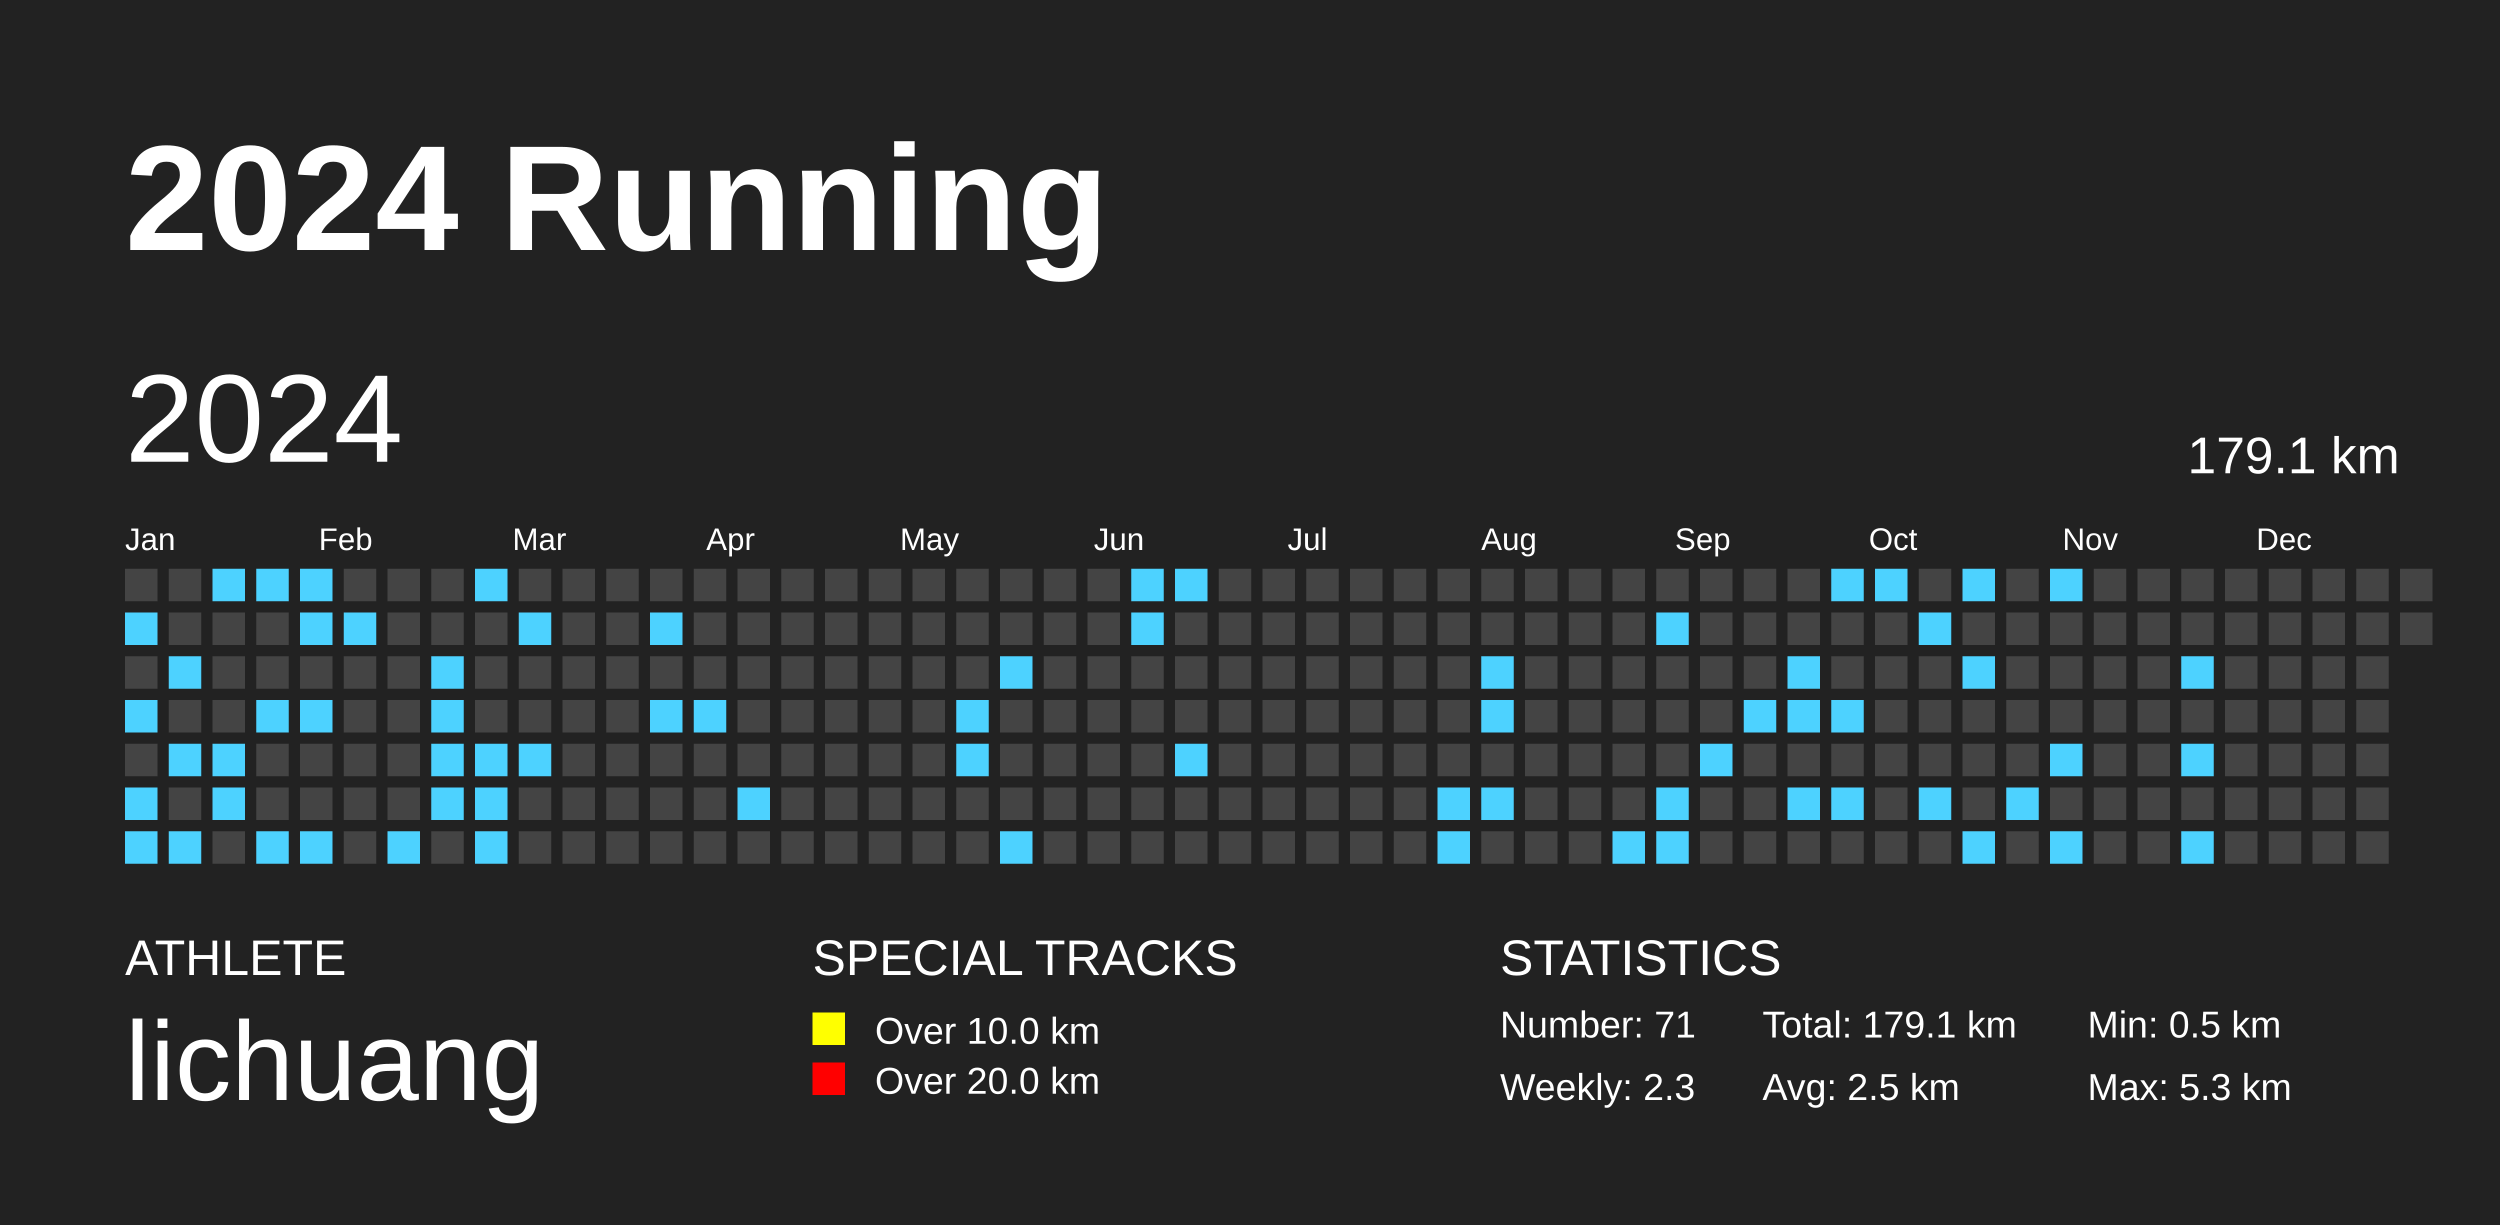
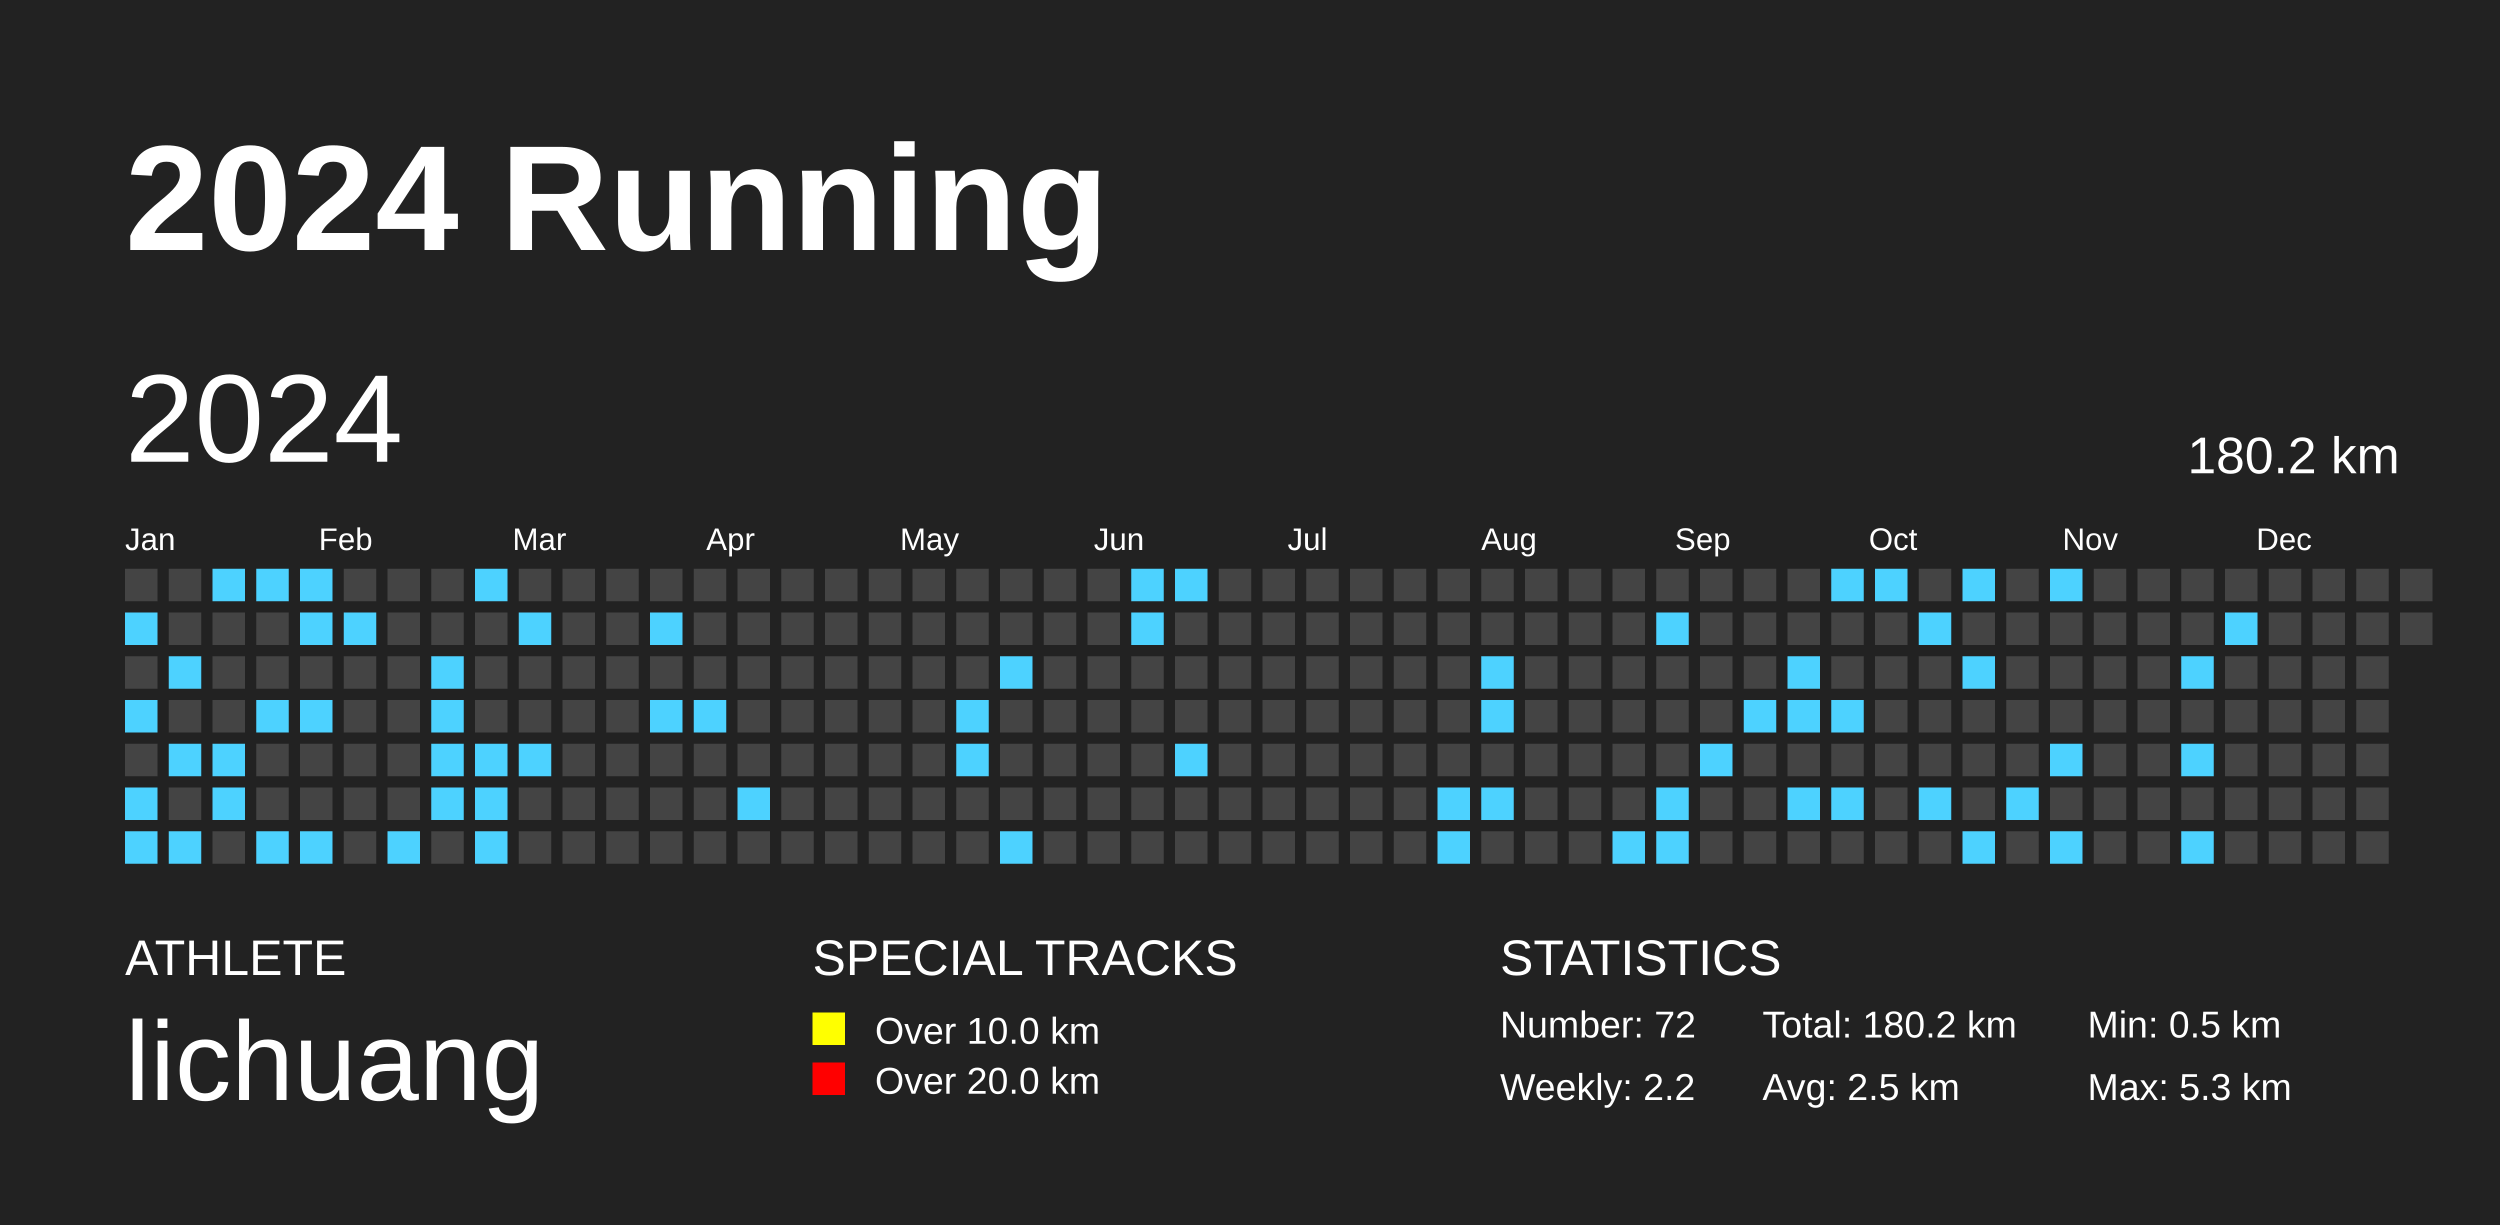
<svg xmlns="http://www.w3.org/2000/svg" baseProfile="full" height="98mm" version="1.1" viewBox="0,0,200,98" width="200mm">
  <defs />
  <rect fill="#222222" height="98" width="200" x="0" y="0" />
  <text fill="#FFFFFF" style="font-size:12px; font-family:Arial; font-weight:bold;" x="10" y="20">2024 Running</text>
  <text fill="#FFFFFF" style="font-size:4px; font-family:Arial" x="10" y="78">ATHLETE</text>
  <text fill="#FFFFFF" style="font-size:9px; font-family:Arial" x="10" y="88">lichuang</text>
  <text fill="#FFFFFF" style="font-size:4px; font-family:Arial" x="65" y="78">SPECIAL TRACKS</text>
  <rect fill="yellow" height="2.6" width="2.6" x="65" y="81" />
  <text fill="#FFFFFF" style="font-size:3px; font-family:Arial" x="70" y="83.5">Over 10.0 km</text>
  <rect fill="red" height="2.6" width="2.6" x="65" y="85" />
  <text fill="#FFFFFF" style="font-size:3px; font-family:Arial" x="70" y="87.5">Over 20.0 km</text>
  <text fill="#FFFFFF" style="font-size:4px; font-family:Arial" x="120" y="78">STATISTICS</text>
-   <text fill="#FFFFFF" style="font-size:3px; font-family:Arial" x="120" y="83">Number: 71</text>
-   <text fill="#FFFFFF" style="font-size:3px; font-family:Arial" x="120" y="88">Weekly: 2.3</text>
-   <text fill="#FFFFFF" style="font-size:3px; font-family:Arial" x="141" y="83">Total: 179.1 km</text>
+   <text fill="#FFFFFF" style="font-size:3px; font-family:Arial" x="120" y="83">Number: 72</text>
+   <text fill="#FFFFFF" style="font-size:3px; font-family:Arial" x="120" y="88">Weekly: 2.2</text>
+   <text fill="#FFFFFF" style="font-size:3px; font-family:Arial" x="141" y="83">Total: 180.2 km</text>
  <text fill="#FFFFFF" style="font-size:3px; font-family:Arial" x="141" y="88">Avg: 2.5 km</text>
  <text fill="#FFFFFF" style="font-size:3px; font-family:Arial" x="167" y="83">Min: 0.5 km</text>
  <text fill="#FFFFFF" style="font-size:3px; font-family:Arial" x="167" y="88">Max: 5.3 km</text>
  <text dominant-baseline="hanging" fill="#FFFFFF" style="font-size:10.0px; font-family:Arial;" x="10" y="30">2024</text>
-   <text dominant-baseline="hanging" fill="#FFFFFF" style="font-size:4.125px; font-family:Arial;" x="175" y="35">179.1 km</text>
+   <text dominant-baseline="hanging" fill="#FFFFFF" style="font-size:4.125px; font-family:Arial;" x="175" y="35">180.2 km</text>
  <text fill="#FFFFFF" style="font-size:2.5px; font-family:Arial" x="10.0" y="44">Jan</text>
  <text fill="#FFFFFF" style="font-size:2.5px; font-family:Arial" x="25.5" y="44">Feb</text>
  <text fill="#FFFFFF" style="font-size:2.5px; font-family:Arial" x="41.0" y="44">Mar</text>
  <text fill="#FFFFFF" style="font-size:2.5px; font-family:Arial" x="56.5" y="44">Apr</text>
  <text fill="#FFFFFF" style="font-size:2.5px; font-family:Arial" x="72.0" y="44">May</text>
  <text fill="#FFFFFF" style="font-size:2.5px; font-family:Arial" x="87.5" y="44">Jun</text>
  <text fill="#FFFFFF" style="font-size:2.5px; font-family:Arial" x="103.0" y="44">Jul</text>
  <text fill="#FFFFFF" style="font-size:2.5px; font-family:Arial" x="118.5" y="44">Aug</text>
  <text fill="#FFFFFF" style="font-size:2.5px; font-family:Arial" x="134.0" y="44">Sep</text>
  <text fill="#FFFFFF" style="font-size:2.5px; font-family:Arial" x="149.5" y="44">Oct</text>
  <text fill="#FFFFFF" style="font-size:2.5px; font-family:Arial" x="165.0" y="44">Nov</text>
  <text fill="#FFFFFF" style="font-size:2.5px; font-family:Arial" x="180.5" y="44">Dec</text>
  <rect fill="#444444" height="2.6" width="2.6" x="10.0" y="45.5" />
  <rect fill="#4dd2ff" height="2.6" width="2.6" x="10.0" y="49.0" />
  <rect fill="#444444" height="2.6" width="2.6" x="10.0" y="52.5" />
  <rect fill="#4dd2ff" height="2.6" width="2.6" x="10.0" y="56.0" />
  <rect fill="#444444" height="2.6" width="2.6" x="10.0" y="59.5" />
  <rect fill="#4dd2ff" height="2.6" width="2.6" x="10.0" y="63.0" />
  <rect fill="#4dd2ff" height="2.6" width="2.6" x="10.0" y="66.5" />
  <rect fill="#444444" height="2.6" width="2.6" x="13.5" y="45.5" />
  <rect fill="#444444" height="2.6" width="2.6" x="13.5" y="49.0" />
  <rect fill="#4dd2ff" height="2.6" width="2.6" x="13.5" y="52.5" />
  <rect fill="#444444" height="2.6" width="2.6" x="13.5" y="56.0" />
  <rect fill="#4dd2ff" height="2.6" width="2.6" x="13.5" y="59.5" />
  <rect fill="#444444" height="2.6" width="2.6" x="13.5" y="63.0" />
  <rect fill="#4dd2ff" height="2.6" width="2.6" x="13.5" y="66.5" />
  <rect fill="#4dd2ff" height="2.6" width="2.6" x="17.0" y="45.5" />
  <rect fill="#444444" height="2.6" width="2.6" x="17.0" y="49.0" />
  <rect fill="#444444" height="2.6" width="2.6" x="17.0" y="52.5" />
  <rect fill="#444444" height="2.6" width="2.6" x="17.0" y="56.0" />
  <rect fill="#4dd2ff" height="2.6" width="2.6" x="17.0" y="59.5" />
  <rect fill="#4dd2ff" height="2.6" width="2.6" x="17.0" y="63.0" />
  <rect fill="#444444" height="2.6" width="2.6" x="17.0" y="66.5" />
  <rect fill="#4dd2ff" height="2.6" width="2.6" x="20.5" y="45.5" />
  <rect fill="#444444" height="2.6" width="2.6" x="20.5" y="49.0" />
  <rect fill="#444444" height="2.6" width="2.6" x="20.5" y="52.5" />
  <rect fill="#4dd2ff" height="2.6" width="2.6" x="20.5" y="56.0" />
  <rect fill="#444444" height="2.6" width="2.6" x="20.5" y="59.5" />
  <rect fill="#444444" height="2.6" width="2.6" x="20.5" y="63.0" />
  <rect fill="#4dd2ff" height="2.6" width="2.6" x="20.5" y="66.5" />
  <rect fill="#4dd2ff" height="2.6" width="2.6" x="24.0" y="45.5" />
  <rect fill="#4dd2ff" height="2.6" width="2.6" x="24.0" y="49.0" />
  <rect fill="#444444" height="2.6" width="2.6" x="24.0" y="52.5" />
  <rect fill="#4dd2ff" height="2.6" width="2.6" x="24.0" y="56.0" />
  <rect fill="#444444" height="2.6" width="2.6" x="24.0" y="59.5" />
  <rect fill="#444444" height="2.6" width="2.6" x="24.0" y="63.0" />
  <rect fill="#4dd2ff" height="2.6" width="2.6" x="24.0" y="66.5" />
  <rect fill="#444444" height="2.6" width="2.6" x="27.5" y="45.5" />
  <rect fill="#4dd2ff" height="2.6" width="2.6" x="27.5" y="49.0" />
  <rect fill="#444444" height="2.6" width="2.6" x="27.5" y="52.5" />
  <rect fill="#444444" height="2.6" width="2.6" x="27.5" y="56.0" />
  <rect fill="#444444" height="2.6" width="2.6" x="27.5" y="59.5" />
  <rect fill="#444444" height="2.6" width="2.6" x="27.5" y="63.0" />
  <rect fill="#444444" height="2.6" width="2.6" x="27.5" y="66.5" />
  <rect fill="#444444" height="2.6" width="2.6" x="31.0" y="45.5" />
  <rect fill="#444444" height="2.6" width="2.6" x="31.0" y="49.0" />
  <rect fill="#444444" height="2.6" width="2.6" x="31.0" y="52.5" />
  <rect fill="#444444" height="2.6" width="2.6" x="31.0" y="56.0" />
  <rect fill="#444444" height="2.6" width="2.6" x="31.0" y="59.5" />
  <rect fill="#444444" height="2.6" width="2.6" x="31.0" y="63.0" />
  <rect fill="#4dd2ff" height="2.6" width="2.6" x="31.0" y="66.5" />
  <rect fill="#444444" height="2.6" width="2.6" x="34.5" y="45.5" />
  <rect fill="#444444" height="2.6" width="2.6" x="34.5" y="49.0" />
  <rect fill="#4dd2ff" height="2.6" width="2.6" x="34.5" y="52.5" />
  <rect fill="#4dd2ff" height="2.6" width="2.6" x="34.5" y="56.0" />
  <rect fill="#4dd2ff" height="2.6" width="2.6" x="34.5" y="59.5" />
  <rect fill="#4dd2ff" height="2.6" width="2.6" x="34.5" y="63.0" />
  <rect fill="#444444" height="2.6" width="2.6" x="34.5" y="66.5" />
  <rect fill="#4dd2ff" height="2.6" width="2.6" x="38.0" y="45.5" />
  <rect fill="#444444" height="2.6" width="2.6" x="38.0" y="49.0" />
  <rect fill="#444444" height="2.6" width="2.6" x="38.0" y="52.5" />
  <rect fill="#444444" height="2.6" width="2.6" x="38.0" y="56.0" />
  <rect fill="#4dd2ff" height="2.6" width="2.6" x="38.0" y="59.5" />
  <rect fill="#4dd2ff" height="2.6" width="2.6" x="38.0" y="63.0" />
  <rect fill="#4dd2ff" height="2.6" width="2.6" x="38.0" y="66.5" />
  <rect fill="#444444" height="2.6" width="2.6" x="41.5" y="45.5" />
  <rect fill="#4dd2ff" height="2.6" width="2.6" x="41.5" y="49.0" />
  <rect fill="#444444" height="2.6" width="2.6" x="41.5" y="52.5" />
  <rect fill="#444444" height="2.6" width="2.6" x="41.5" y="56.0" />
  <rect fill="#4dd2ff" height="2.6" width="2.6" x="41.5" y="59.5" />
  <rect fill="#444444" height="2.6" width="2.6" x="41.5" y="63.0" />
  <rect fill="#444444" height="2.6" width="2.6" x="41.5" y="66.5" />
  <rect fill="#444444" height="2.6" width="2.6" x="45.0" y="45.5" />
  <rect fill="#444444" height="2.6" width="2.6" x="45.0" y="49.0" />
  <rect fill="#444444" height="2.6" width="2.6" x="45.0" y="52.5" />
  <rect fill="#444444" height="2.6" width="2.6" x="45.0" y="56.0" />
  <rect fill="#444444" height="2.6" width="2.6" x="45.0" y="59.5" />
  <rect fill="#444444" height="2.6" width="2.6" x="45.0" y="63.0" />
  <rect fill="#444444" height="2.6" width="2.6" x="45.0" y="66.5" />
  <rect fill="#444444" height="2.6" width="2.6" x="48.5" y="45.5" />
  <rect fill="#444444" height="2.6" width="2.6" x="48.5" y="49.0" />
  <rect fill="#444444" height="2.6" width="2.6" x="48.5" y="52.5" />
  <rect fill="#444444" height="2.6" width="2.6" x="48.5" y="56.0" />
  <rect fill="#444444" height="2.6" width="2.6" x="48.5" y="59.5" />
  <rect fill="#444444" height="2.6" width="2.6" x="48.5" y="63.0" />
  <rect fill="#444444" height="2.6" width="2.6" x="48.5" y="66.5" />
  <rect fill="#444444" height="2.6" width="2.6" x="52.0" y="45.5" />
  <rect fill="#4dd2ff" height="2.6" width="2.6" x="52.0" y="49.0" />
  <rect fill="#444444" height="2.6" width="2.6" x="52.0" y="52.5" />
  <rect fill="#4dd2ff" height="2.6" width="2.6" x="52.0" y="56.0" />
  <rect fill="#444444" height="2.6" width="2.6" x="52.0" y="59.5" />
  <rect fill="#444444" height="2.6" width="2.6" x="52.0" y="63.0" />
  <rect fill="#444444" height="2.6" width="2.6" x="52.0" y="66.5" />
  <rect fill="#444444" height="2.6" width="2.6" x="55.5" y="45.5" />
  <rect fill="#444444" height="2.6" width="2.6" x="55.5" y="49.0" />
  <rect fill="#444444" height="2.6" width="2.6" x="55.5" y="52.5" />
  <rect fill="#4dd2ff" height="2.6" width="2.6" x="55.5" y="56.0" />
  <rect fill="#444444" height="2.6" width="2.6" x="55.5" y="59.5" />
  <rect fill="#444444" height="2.6" width="2.6" x="55.5" y="63.0" />
  <rect fill="#444444" height="2.6" width="2.6" x="55.5" y="66.5" />
  <rect fill="#444444" height="2.6" width="2.6" x="59.0" y="45.5" />
  <rect fill="#444444" height="2.6" width="2.6" x="59.0" y="49.0" />
  <rect fill="#444444" height="2.6" width="2.6" x="59.0" y="52.5" />
  <rect fill="#444444" height="2.6" width="2.6" x="59.0" y="56.0" />
  <rect fill="#444444" height="2.6" width="2.6" x="59.0" y="59.5" />
  <rect fill="#4dd2ff" height="2.6" width="2.6" x="59.0" y="63.0" />
  <rect fill="#444444" height="2.6" width="2.6" x="59.0" y="66.5" />
  <rect fill="#444444" height="2.6" width="2.6" x="62.5" y="45.5" />
  <rect fill="#444444" height="2.6" width="2.6" x="62.5" y="49.0" />
  <rect fill="#444444" height="2.6" width="2.6" x="62.5" y="52.5" />
  <rect fill="#444444" height="2.6" width="2.6" x="62.5" y="56.0" />
  <rect fill="#444444" height="2.6" width="2.6" x="62.5" y="59.5" />
  <rect fill="#444444" height="2.6" width="2.6" x="62.5" y="63.0" />
  <rect fill="#444444" height="2.6" width="2.6" x="62.5" y="66.5" />
  <rect fill="#444444" height="2.6" width="2.6" x="66.0" y="45.5" />
  <rect fill="#444444" height="2.6" width="2.6" x="66.0" y="49.0" />
  <rect fill="#444444" height="2.6" width="2.6" x="66.0" y="52.5" />
  <rect fill="#444444" height="2.6" width="2.6" x="66.0" y="56.0" />
  <rect fill="#444444" height="2.6" width="2.6" x="66.0" y="59.5" />
  <rect fill="#444444" height="2.6" width="2.6" x="66.0" y="63.0" />
  <rect fill="#444444" height="2.6" width="2.6" x="66.0" y="66.5" />
  <rect fill="#444444" height="2.6" width="2.6" x="69.5" y="45.5" />
  <rect fill="#444444" height="2.6" width="2.6" x="69.5" y="49.0" />
  <rect fill="#444444" height="2.6" width="2.6" x="69.5" y="52.5" />
  <rect fill="#444444" height="2.6" width="2.6" x="69.5" y="56.0" />
  <rect fill="#444444" height="2.6" width="2.6" x="69.5" y="59.5" />
  <rect fill="#444444" height="2.6" width="2.6" x="69.5" y="63.0" />
  <rect fill="#444444" height="2.6" width="2.6" x="69.5" y="66.5" />
  <rect fill="#444444" height="2.6" width="2.6" x="73.0" y="45.5" />
  <rect fill="#444444" height="2.6" width="2.6" x="73.0" y="49.0" />
  <rect fill="#444444" height="2.6" width="2.6" x="73.0" y="52.5" />
  <rect fill="#444444" height="2.6" width="2.6" x="73.0" y="56.0" />
  <rect fill="#444444" height="2.6" width="2.6" x="73.0" y="59.5" />
  <rect fill="#444444" height="2.6" width="2.6" x="73.0" y="63.0" />
  <rect fill="#444444" height="2.6" width="2.6" x="73.0" y="66.5" />
  <rect fill="#444444" height="2.6" width="2.6" x="76.5" y="45.5" />
  <rect fill="#444444" height="2.6" width="2.6" x="76.5" y="49.0" />
  <rect fill="#444444" height="2.6" width="2.6" x="76.5" y="52.5" />
  <rect fill="#4dd2ff" height="2.6" width="2.6" x="76.5" y="56.0" />
  <rect fill="#4dd2ff" height="2.6" width="2.6" x="76.5" y="59.5" />
  <rect fill="#444444" height="2.6" width="2.6" x="76.5" y="63.0" />
  <rect fill="#444444" height="2.6" width="2.6" x="76.5" y="66.5" />
  <rect fill="#444444" height="2.6" width="2.6" x="80.0" y="45.5" />
  <rect fill="#444444" height="2.6" width="2.6" x="80.0" y="49.0" />
  <rect fill="#4dd2ff" height="2.6" width="2.6" x="80.0" y="52.5" />
  <rect fill="#444444" height="2.6" width="2.6" x="80.0" y="56.0" />
  <rect fill="#444444" height="2.6" width="2.6" x="80.0" y="59.5" />
  <rect fill="#444444" height="2.6" width="2.6" x="80.0" y="63.0" />
  <rect fill="#4dd2ff" height="2.6" width="2.6" x="80.0" y="66.5" />
  <rect fill="#444444" height="2.6" width="2.6" x="83.5" y="45.5" />
  <rect fill="#444444" height="2.6" width="2.6" x="83.5" y="49.0" />
  <rect fill="#444444" height="2.6" width="2.6" x="83.5" y="52.5" />
  <rect fill="#444444" height="2.6" width="2.6" x="83.5" y="56.0" />
  <rect fill="#444444" height="2.6" width="2.6" x="83.5" y="59.5" />
  <rect fill="#444444" height="2.6" width="2.6" x="83.5" y="63.0" />
  <rect fill="#444444" height="2.6" width="2.6" x="83.5" y="66.5" />
  <rect fill="#444444" height="2.6" width="2.6" x="87.0" y="45.5" />
  <rect fill="#444444" height="2.6" width="2.6" x="87.0" y="49.0" />
  <rect fill="#444444" height="2.6" width="2.6" x="87.0" y="52.5" />
  <rect fill="#444444" height="2.6" width="2.6" x="87.0" y="56.0" />
  <rect fill="#444444" height="2.6" width="2.6" x="87.0" y="59.5" />
  <rect fill="#444444" height="2.6" width="2.6" x="87.0" y="63.0" />
  <rect fill="#444444" height="2.6" width="2.6" x="87.0" y="66.5" />
  <rect fill="#4dd2ff" height="2.6" width="2.6" x="90.5" y="45.5" />
  <rect fill="#4dd2ff" height="2.6" width="2.6" x="90.5" y="49.0" />
  <rect fill="#444444" height="2.6" width="2.6" x="90.5" y="52.5" />
  <rect fill="#444444" height="2.6" width="2.6" x="90.5" y="56.0" />
  <rect fill="#444444" height="2.6" width="2.6" x="90.5" y="59.5" />
  <rect fill="#444444" height="2.6" width="2.6" x="90.5" y="63.0" />
  <rect fill="#444444" height="2.6" width="2.6" x="90.5" y="66.5" />
  <rect fill="#4dd2ff" height="2.6" width="2.6" x="94.0" y="45.5" />
  <rect fill="#444444" height="2.6" width="2.6" x="94.0" y="49.0" />
  <rect fill="#444444" height="2.6" width="2.6" x="94.0" y="52.5" />
  <rect fill="#444444" height="2.6" width="2.6" x="94.0" y="56.0" />
  <rect fill="#4dd2ff" height="2.6" width="2.6" x="94.0" y="59.5" />
  <rect fill="#444444" height="2.6" width="2.6" x="94.0" y="63.0" />
  <rect fill="#444444" height="2.6" width="2.6" x="94.0" y="66.5" />
  <rect fill="#444444" height="2.6" width="2.6" x="97.5" y="45.5" />
  <rect fill="#444444" height="2.6" width="2.6" x="97.5" y="49.0" />
  <rect fill="#444444" height="2.6" width="2.6" x="97.5" y="52.5" />
  <rect fill="#444444" height="2.6" width="2.6" x="97.5" y="56.0" />
  <rect fill="#444444" height="2.6" width="2.6" x="97.5" y="59.5" />
  <rect fill="#444444" height="2.6" width="2.6" x="97.5" y="63.0" />
  <rect fill="#444444" height="2.6" width="2.6" x="97.5" y="66.5" />
  <rect fill="#444444" height="2.6" width="2.6" x="101.0" y="45.5" />
  <rect fill="#444444" height="2.6" width="2.6" x="101.0" y="49.0" />
  <rect fill="#444444" height="2.6" width="2.6" x="101.0" y="52.5" />
  <rect fill="#444444" height="2.6" width="2.6" x="101.0" y="56.0" />
  <rect fill="#444444" height="2.6" width="2.6" x="101.0" y="59.5" />
  <rect fill="#444444" height="2.6" width="2.6" x="101.0" y="63.0" />
  <rect fill="#444444" height="2.6" width="2.6" x="101.0" y="66.5" />
  <rect fill="#444444" height="2.6" width="2.6" x="104.5" y="45.5" />
  <rect fill="#444444" height="2.6" width="2.6" x="104.5" y="49.0" />
  <rect fill="#444444" height="2.6" width="2.6" x="104.5" y="52.5" />
  <rect fill="#444444" height="2.6" width="2.6" x="104.5" y="56.0" />
  <rect fill="#444444" height="2.6" width="2.6" x="104.5" y="59.5" />
  <rect fill="#444444" height="2.6" width="2.6" x="104.5" y="63.0" />
  <rect fill="#444444" height="2.6" width="2.6" x="104.5" y="66.5" />
  <rect fill="#444444" height="2.6" width="2.6" x="108.0" y="45.5" />
  <rect fill="#444444" height="2.6" width="2.6" x="108.0" y="49.0" />
  <rect fill="#444444" height="2.6" width="2.6" x="108.0" y="52.5" />
  <rect fill="#444444" height="2.6" width="2.6" x="108.0" y="56.0" />
  <rect fill="#444444" height="2.6" width="2.6" x="108.0" y="59.5" />
  <rect fill="#444444" height="2.6" width="2.6" x="108.0" y="63.0" />
  <rect fill="#444444" height="2.6" width="2.6" x="108.0" y="66.5" />
  <rect fill="#444444" height="2.6" width="2.6" x="111.5" y="45.5" />
  <rect fill="#444444" height="2.6" width="2.6" x="111.5" y="49.0" />
  <rect fill="#444444" height="2.6" width="2.6" x="111.5" y="52.5" />
  <rect fill="#444444" height="2.6" width="2.6" x="111.5" y="56.0" />
  <rect fill="#444444" height="2.6" width="2.6" x="111.5" y="59.5" />
  <rect fill="#444444" height="2.6" width="2.6" x="111.5" y="63.0" />
  <rect fill="#444444" height="2.6" width="2.6" x="111.5" y="66.5" />
  <rect fill="#444444" height="2.6" width="2.6" x="115.0" y="45.5" />
  <rect fill="#444444" height="2.6" width="2.6" x="115.0" y="49.0" />
  <rect fill="#444444" height="2.6" width="2.6" x="115.0" y="52.5" />
  <rect fill="#444444" height="2.6" width="2.6" x="115.0" y="56.0" />
  <rect fill="#444444" height="2.6" width="2.6" x="115.0" y="59.5" />
  <rect fill="#4dd2ff" height="2.6" width="2.6" x="115.0" y="63.0" />
  <rect fill="#4dd2ff" height="2.6" width="2.6" x="115.0" y="66.5" />
  <rect fill="#444444" height="2.6" width="2.6" x="118.5" y="45.5" />
  <rect fill="#444444" height="2.6" width="2.6" x="118.5" y="49.0" />
  <rect fill="#4dd2ff" height="2.6" width="2.6" x="118.5" y="52.5" />
  <rect fill="#4dd2ff" height="2.6" width="2.6" x="118.5" y="56.0" />
  <rect fill="#444444" height="2.6" width="2.6" x="118.5" y="59.5" />
  <rect fill="#4dd2ff" height="2.6" width="2.6" x="118.5" y="63.0" />
  <rect fill="#444444" height="2.6" width="2.6" x="118.5" y="66.5" />
  <rect fill="#444444" height="2.6" width="2.6" x="122.0" y="45.5" />
  <rect fill="#444444" height="2.6" width="2.6" x="122.0" y="49.0" />
  <rect fill="#444444" height="2.6" width="2.6" x="122.0" y="52.5" />
  <rect fill="#444444" height="2.6" width="2.6" x="122.0" y="56.0" />
  <rect fill="#444444" height="2.6" width="2.6" x="122.0" y="59.5" />
  <rect fill="#444444" height="2.6" width="2.6" x="122.0" y="63.0" />
  <rect fill="#444444" height="2.6" width="2.6" x="122.0" y="66.5" />
  <rect fill="#444444" height="2.6" width="2.6" x="125.5" y="45.5" />
  <rect fill="#444444" height="2.6" width="2.6" x="125.5" y="49.0" />
  <rect fill="#444444" height="2.6" width="2.6" x="125.5" y="52.5" />
  <rect fill="#444444" height="2.6" width="2.6" x="125.5" y="56.0" />
  <rect fill="#444444" height="2.6" width="2.6" x="125.5" y="59.5" />
  <rect fill="#444444" height="2.6" width="2.6" x="125.5" y="63.0" />
  <rect fill="#444444" height="2.6" width="2.6" x="125.5" y="66.5" />
  <rect fill="#444444" height="2.6" width="2.6" x="129.0" y="45.5" />
  <rect fill="#444444" height="2.6" width="2.6" x="129.0" y="49.0" />
  <rect fill="#444444" height="2.6" width="2.6" x="129.0" y="52.5" />
  <rect fill="#444444" height="2.6" width="2.6" x="129.0" y="56.0" />
  <rect fill="#444444" height="2.6" width="2.6" x="129.0" y="59.5" />
  <rect fill="#444444" height="2.6" width="2.6" x="129.0" y="63.0" />
  <rect fill="#4dd2ff" height="2.6" width="2.6" x="129.0" y="66.5" />
  <rect fill="#444444" height="2.6" width="2.6" x="132.5" y="45.5" />
  <rect fill="#4dd2ff" height="2.6" width="2.6" x="132.5" y="49.0" />
  <rect fill="#444444" height="2.6" width="2.6" x="132.5" y="52.5" />
  <rect fill="#444444" height="2.6" width="2.6" x="132.5" y="56.0" />
  <rect fill="#444444" height="2.6" width="2.6" x="132.5" y="59.5" />
  <rect fill="#4dd2ff" height="2.6" width="2.6" x="132.5" y="63.0" />
  <rect fill="#4dd2ff" height="2.6" width="2.6" x="132.5" y="66.5" />
  <rect fill="#444444" height="2.6" width="2.6" x="136.0" y="45.5" />
  <rect fill="#444444" height="2.6" width="2.6" x="136.0" y="49.0" />
  <rect fill="#444444" height="2.6" width="2.6" x="136.0" y="52.5" />
  <rect fill="#444444" height="2.6" width="2.6" x="136.0" y="56.0" />
  <rect fill="#4dd2ff" height="2.6" width="2.6" x="136.0" y="59.5" />
  <rect fill="#444444" height="2.6" width="2.6" x="136.0" y="63.0" />
  <rect fill="#444444" height="2.6" width="2.6" x="136.0" y="66.5" />
  <rect fill="#444444" height="2.6" width="2.6" x="139.5" y="45.5" />
  <rect fill="#444444" height="2.6" width="2.6" x="139.5" y="49.0" />
  <rect fill="#444444" height="2.6" width="2.6" x="139.5" y="52.5" />
  <rect fill="#4dd2ff" height="2.6" width="2.6" x="139.5" y="56.0" />
  <rect fill="#444444" height="2.6" width="2.6" x="139.5" y="59.5" />
  <rect fill="#444444" height="2.6" width="2.6" x="139.5" y="63.0" />
  <rect fill="#444444" height="2.6" width="2.6" x="139.5" y="66.5" />
  <rect fill="#444444" height="2.6" width="2.6" x="143.0" y="45.5" />
  <rect fill="#444444" height="2.6" width="2.6" x="143.0" y="49.0" />
  <rect fill="#4dd2ff" height="2.6" width="2.6" x="143.0" y="52.5" />
  <rect fill="#4dd2ff" height="2.6" width="2.6" x="143.0" y="56.0" />
  <rect fill="#444444" height="2.6" width="2.6" x="143.0" y="59.5" />
  <rect fill="#4dd2ff" height="2.6" width="2.6" x="143.0" y="63.0" />
  <rect fill="#444444" height="2.6" width="2.6" x="143.0" y="66.5" />
  <rect fill="#4dd2ff" height="2.6" width="2.6" x="146.5" y="45.5" />
  <rect fill="#444444" height="2.6" width="2.6" x="146.5" y="49.0" />
  <rect fill="#444444" height="2.6" width="2.6" x="146.5" y="52.5" />
  <rect fill="#4dd2ff" height="2.6" width="2.6" x="146.5" y="56.0" />
  <rect fill="#444444" height="2.6" width="2.6" x="146.5" y="59.5" />
  <rect fill="#4dd2ff" height="2.6" width="2.6" x="146.5" y="63.0" />
  <rect fill="#444444" height="2.6" width="2.6" x="146.5" y="66.5" />
  <rect fill="#4dd2ff" height="2.6" width="2.6" x="150.0" y="45.5" />
  <rect fill="#444444" height="2.6" width="2.6" x="150.0" y="49.0" />
  <rect fill="#444444" height="2.6" width="2.6" x="150.0" y="52.5" />
  <rect fill="#444444" height="2.6" width="2.6" x="150.0" y="56.0" />
  <rect fill="#444444" height="2.6" width="2.6" x="150.0" y="59.5" />
  <rect fill="#444444" height="2.6" width="2.6" x="150.0" y="63.0" />
  <rect fill="#444444" height="2.6" width="2.6" x="150.0" y="66.5" />
  <rect fill="#444444" height="2.6" width="2.6" x="153.5" y="45.5" />
  <rect fill="#4dd2ff" height="2.6" width="2.6" x="153.5" y="49.0" />
  <rect fill="#444444" height="2.6" width="2.6" x="153.5" y="52.5" />
  <rect fill="#444444" height="2.6" width="2.6" x="153.5" y="56.0" />
  <rect fill="#444444" height="2.6" width="2.6" x="153.5" y="59.5" />
  <rect fill="#4dd2ff" height="2.6" width="2.6" x="153.5" y="63.0" />
  <rect fill="#444444" height="2.6" width="2.6" x="153.5" y="66.5" />
  <rect fill="#4dd2ff" height="2.6" width="2.6" x="157.0" y="45.5" />
  <rect fill="#444444" height="2.6" width="2.6" x="157.0" y="49.0" />
  <rect fill="#4dd2ff" height="2.6" width="2.6" x="157.0" y="52.5" />
  <rect fill="#444444" height="2.6" width="2.6" x="157.0" y="56.0" />
  <rect fill="#444444" height="2.6" width="2.6" x="157.0" y="59.5" />
  <rect fill="#444444" height="2.6" width="2.6" x="157.0" y="63.0" />
  <rect fill="#4dd2ff" height="2.6" width="2.6" x="157.0" y="66.5" />
  <rect fill="#444444" height="2.6" width="2.6" x="160.5" y="45.5" />
  <rect fill="#444444" height="2.6" width="2.6" x="160.5" y="49.0" />
  <rect fill="#444444" height="2.6" width="2.6" x="160.5" y="52.5" />
  <rect fill="#444444" height="2.6" width="2.6" x="160.5" y="56.0" />
  <rect fill="#444444" height="2.6" width="2.6" x="160.5" y="59.5" />
  <rect fill="#4dd2ff" height="2.6" width="2.6" x="160.5" y="63.0" />
  <rect fill="#444444" height="2.6" width="2.6" x="160.5" y="66.5" />
  <rect fill="#4dd2ff" height="2.6" width="2.6" x="164.0" y="45.5" />
  <rect fill="#444444" height="2.6" width="2.6" x="164.0" y="49.0" />
  <rect fill="#444444" height="2.6" width="2.6" x="164.0" y="52.5" />
  <rect fill="#444444" height="2.6" width="2.6" x="164.0" y="56.0" />
  <rect fill="#4dd2ff" height="2.6" width="2.6" x="164.0" y="59.5" />
  <rect fill="#444444" height="2.6" width="2.6" x="164.0" y="63.0" />
  <rect fill="#4dd2ff" height="2.6" width="2.6" x="164.0" y="66.5" />
  <rect fill="#444444" height="2.6" width="2.6" x="167.5" y="45.5" />
  <rect fill="#444444" height="2.6" width="2.6" x="167.5" y="49.0" />
  <rect fill="#444444" height="2.6" width="2.6" x="167.5" y="52.5" />
  <rect fill="#444444" height="2.6" width="2.6" x="167.5" y="56.0" />
  <rect fill="#444444" height="2.6" width="2.6" x="167.5" y="59.5" />
  <rect fill="#444444" height="2.6" width="2.6" x="167.5" y="63.0" />
  <rect fill="#444444" height="2.6" width="2.6" x="167.5" y="66.5" />
  <rect fill="#444444" height="2.6" width="2.6" x="171.0" y="45.5" />
  <rect fill="#444444" height="2.6" width="2.6" x="171.0" y="49.0" />
  <rect fill="#444444" height="2.6" width="2.6" x="171.0" y="52.5" />
  <rect fill="#444444" height="2.6" width="2.6" x="171.0" y="56.0" />
  <rect fill="#444444" height="2.6" width="2.6" x="171.0" y="59.5" />
  <rect fill="#444444" height="2.6" width="2.6" x="171.0" y="63.0" />
  <rect fill="#444444" height="2.6" width="2.6" x="171.0" y="66.5" />
  <rect fill="#444444" height="2.6" width="2.6" x="174.5" y="45.5" />
  <rect fill="#444444" height="2.6" width="2.6" x="174.5" y="49.0" />
  <rect fill="#4dd2ff" height="2.6" width="2.6" x="174.5" y="52.5" />
  <rect fill="#444444" height="2.6" width="2.6" x="174.5" y="56.0" />
  <rect fill="#4dd2ff" height="2.6" width="2.6" x="174.5" y="59.5" />
  <rect fill="#444444" height="2.6" width="2.6" x="174.5" y="63.0" />
  <rect fill="#4dd2ff" height="2.6" width="2.6" x="174.5" y="66.5" />
  <rect fill="#444444" height="2.6" width="2.6" x="178.0" y="45.5" />
-   <rect fill="#444444" height="2.6" width="2.6" x="178.0" y="49.0" />
+   <rect fill="#4dd2ff" height="2.6" width="2.6" x="178.0" y="49.0" />
  <rect fill="#444444" height="2.6" width="2.6" x="178.0" y="52.5" />
  <rect fill="#444444" height="2.6" width="2.6" x="178.0" y="56.0" />
  <rect fill="#444444" height="2.6" width="2.6" x="178.0" y="59.5" />
  <rect fill="#444444" height="2.6" width="2.6" x="178.0" y="63.0" />
  <rect fill="#444444" height="2.6" width="2.6" x="178.0" y="66.5" />
  <rect fill="#444444" height="2.6" width="2.6" x="181.5" y="45.5" />
  <rect fill="#444444" height="2.6" width="2.6" x="181.5" y="49.0" />
  <rect fill="#444444" height="2.6" width="2.6" x="181.5" y="52.5" />
  <rect fill="#444444" height="2.6" width="2.6" x="181.5" y="56.0" />
  <rect fill="#444444" height="2.6" width="2.6" x="181.5" y="59.5" />
  <rect fill="#444444" height="2.6" width="2.6" x="181.5" y="63.0" />
  <rect fill="#444444" height="2.6" width="2.6" x="181.5" y="66.5" />
  <rect fill="#444444" height="2.6" width="2.6" x="185.0" y="45.5" />
  <rect fill="#444444" height="2.6" width="2.6" x="185.0" y="49.0" />
  <rect fill="#444444" height="2.6" width="2.6" x="185.0" y="52.5" />
  <rect fill="#444444" height="2.6" width="2.6" x="185.0" y="56.0" />
  <rect fill="#444444" height="2.6" width="2.6" x="185.0" y="59.5" />
  <rect fill="#444444" height="2.6" width="2.6" x="185.0" y="63.0" />
  <rect fill="#444444" height="2.6" width="2.6" x="185.0" y="66.5" />
  <rect fill="#444444" height="2.6" width="2.6" x="188.5" y="45.5" />
  <rect fill="#444444" height="2.6" width="2.6" x="188.5" y="49.0" />
  <rect fill="#444444" height="2.6" width="2.6" x="188.5" y="52.5" />
  <rect fill="#444444" height="2.6" width="2.6" x="188.5" y="56.0" />
  <rect fill="#444444" height="2.6" width="2.6" x="188.5" y="59.5" />
  <rect fill="#444444" height="2.6" width="2.6" x="188.5" y="63.0" />
  <rect fill="#444444" height="2.6" width="2.6" x="188.5" y="66.5" />
  <rect fill="#444444" height="2.6" width="2.6" x="192.0" y="45.5" />
  <rect fill="#444444" height="2.6" width="2.6" x="192.0" y="49.0" />
</svg>
